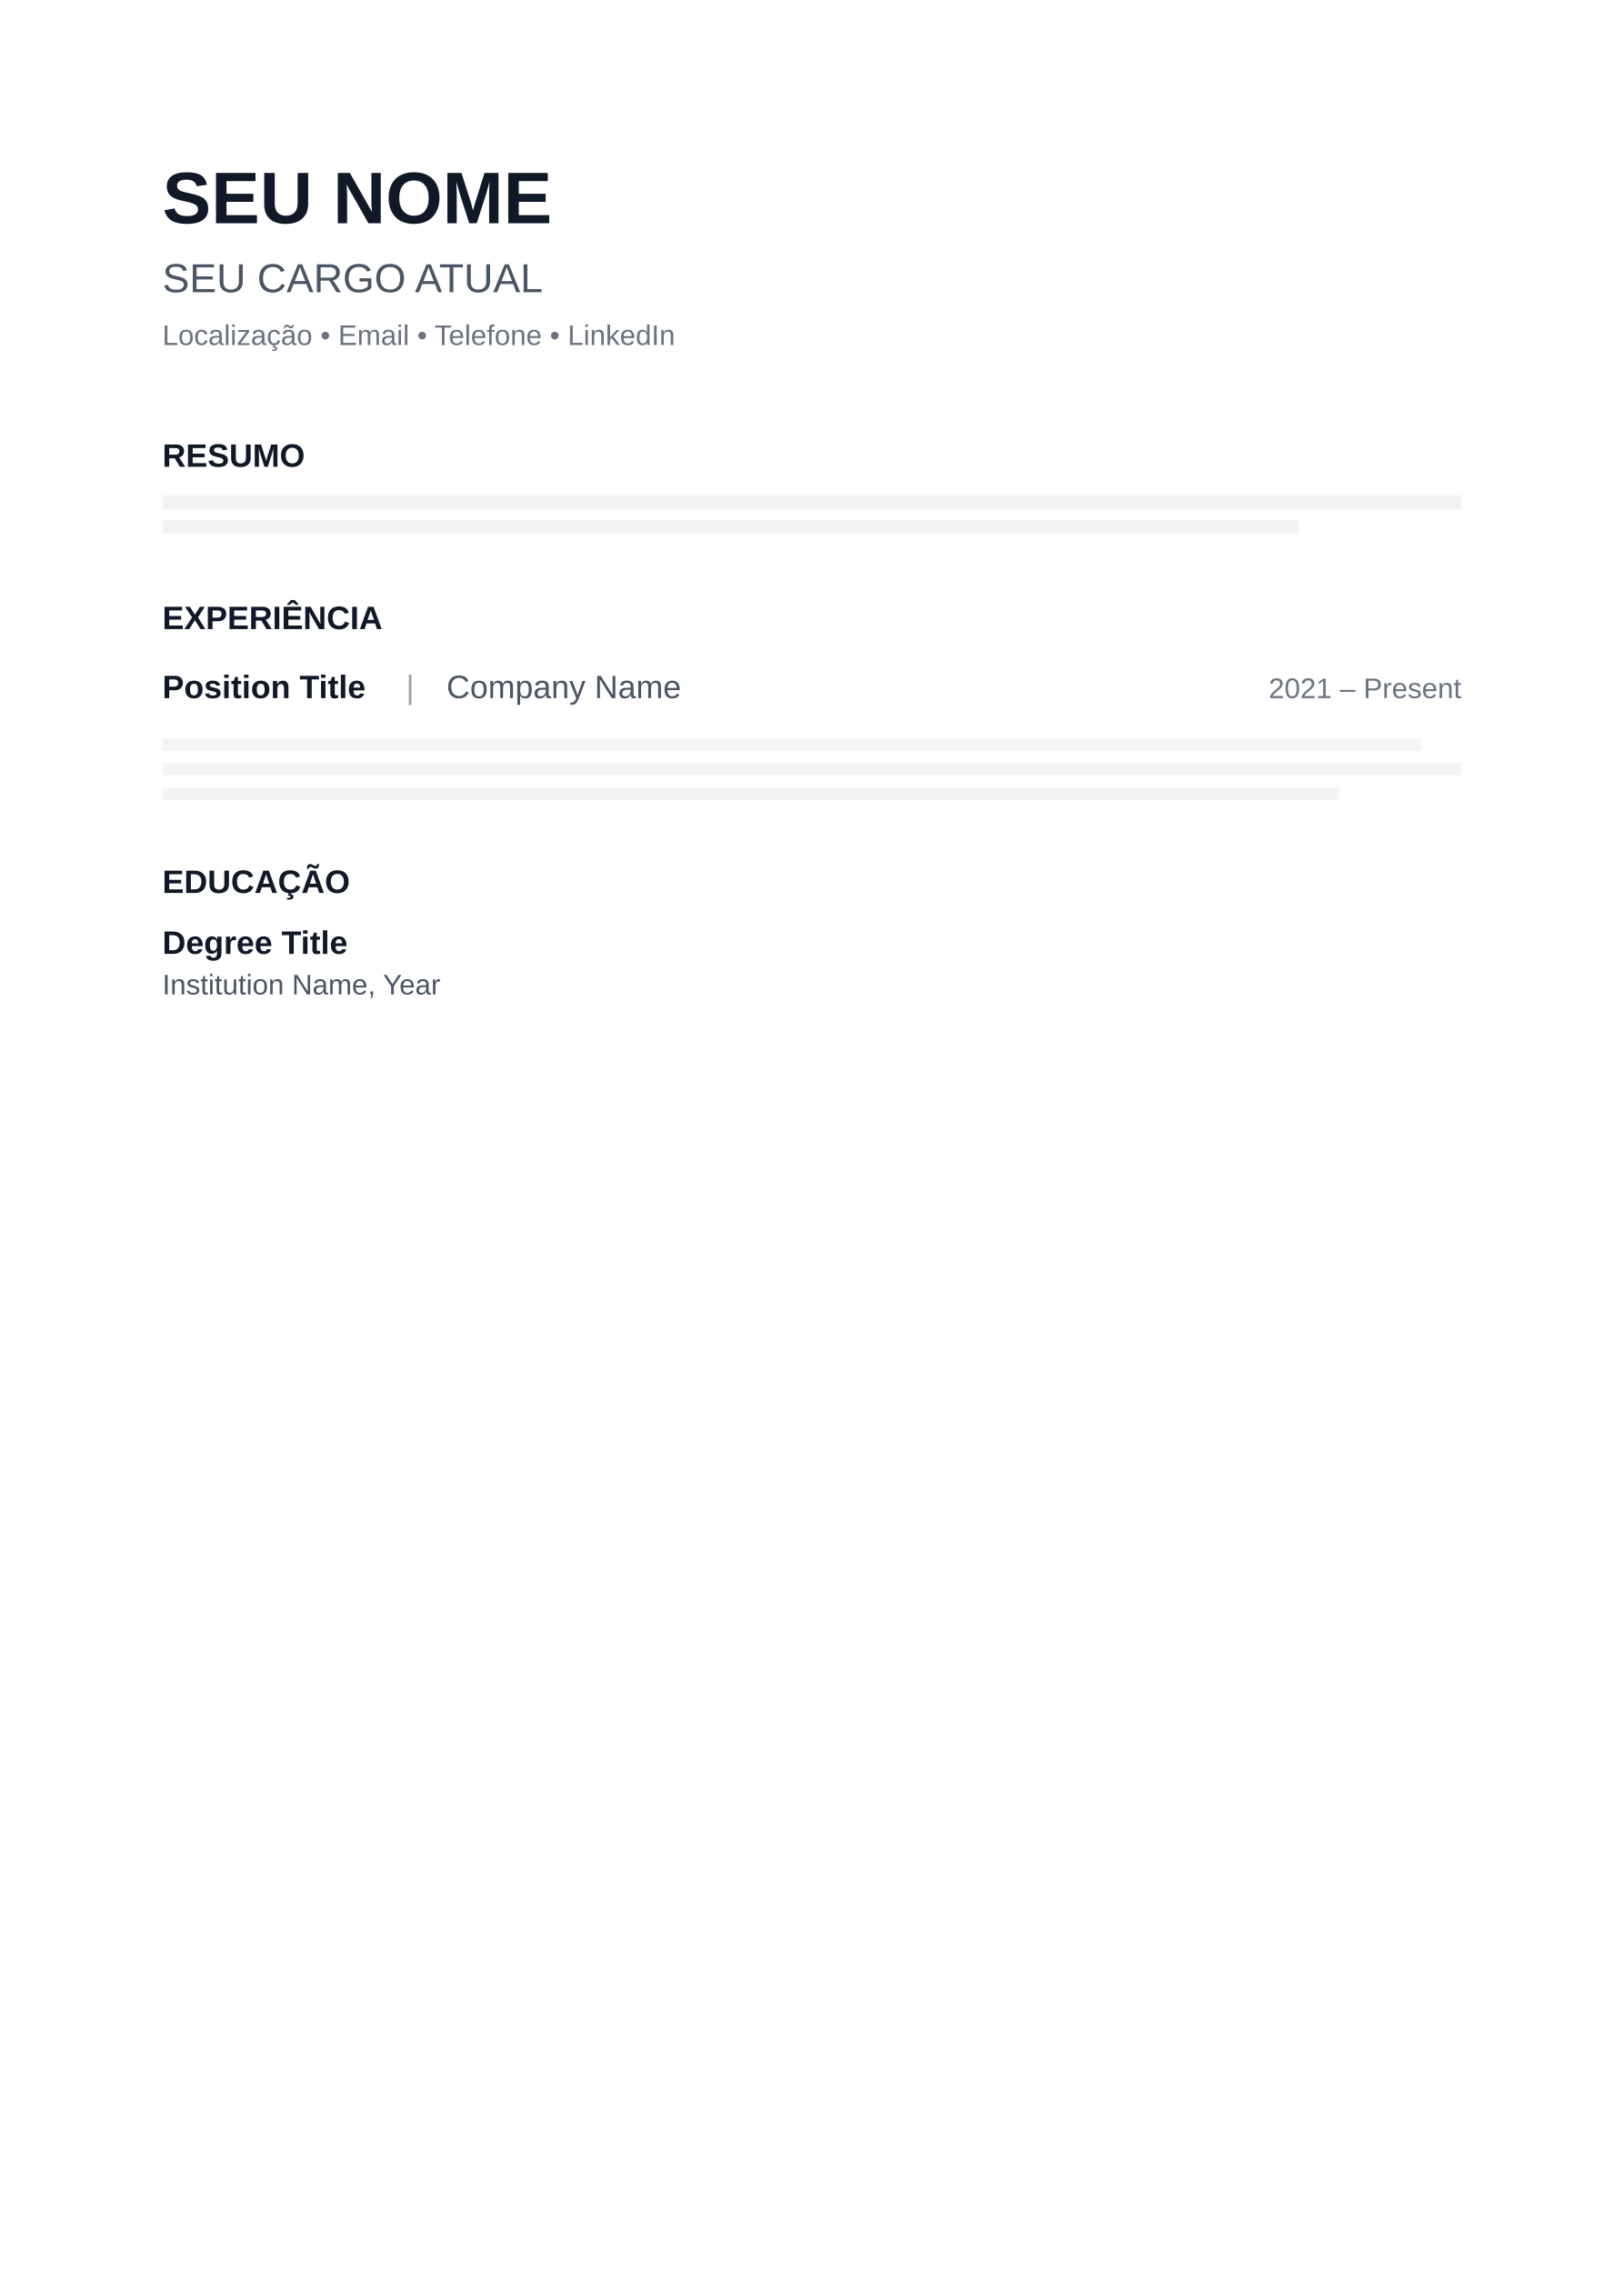
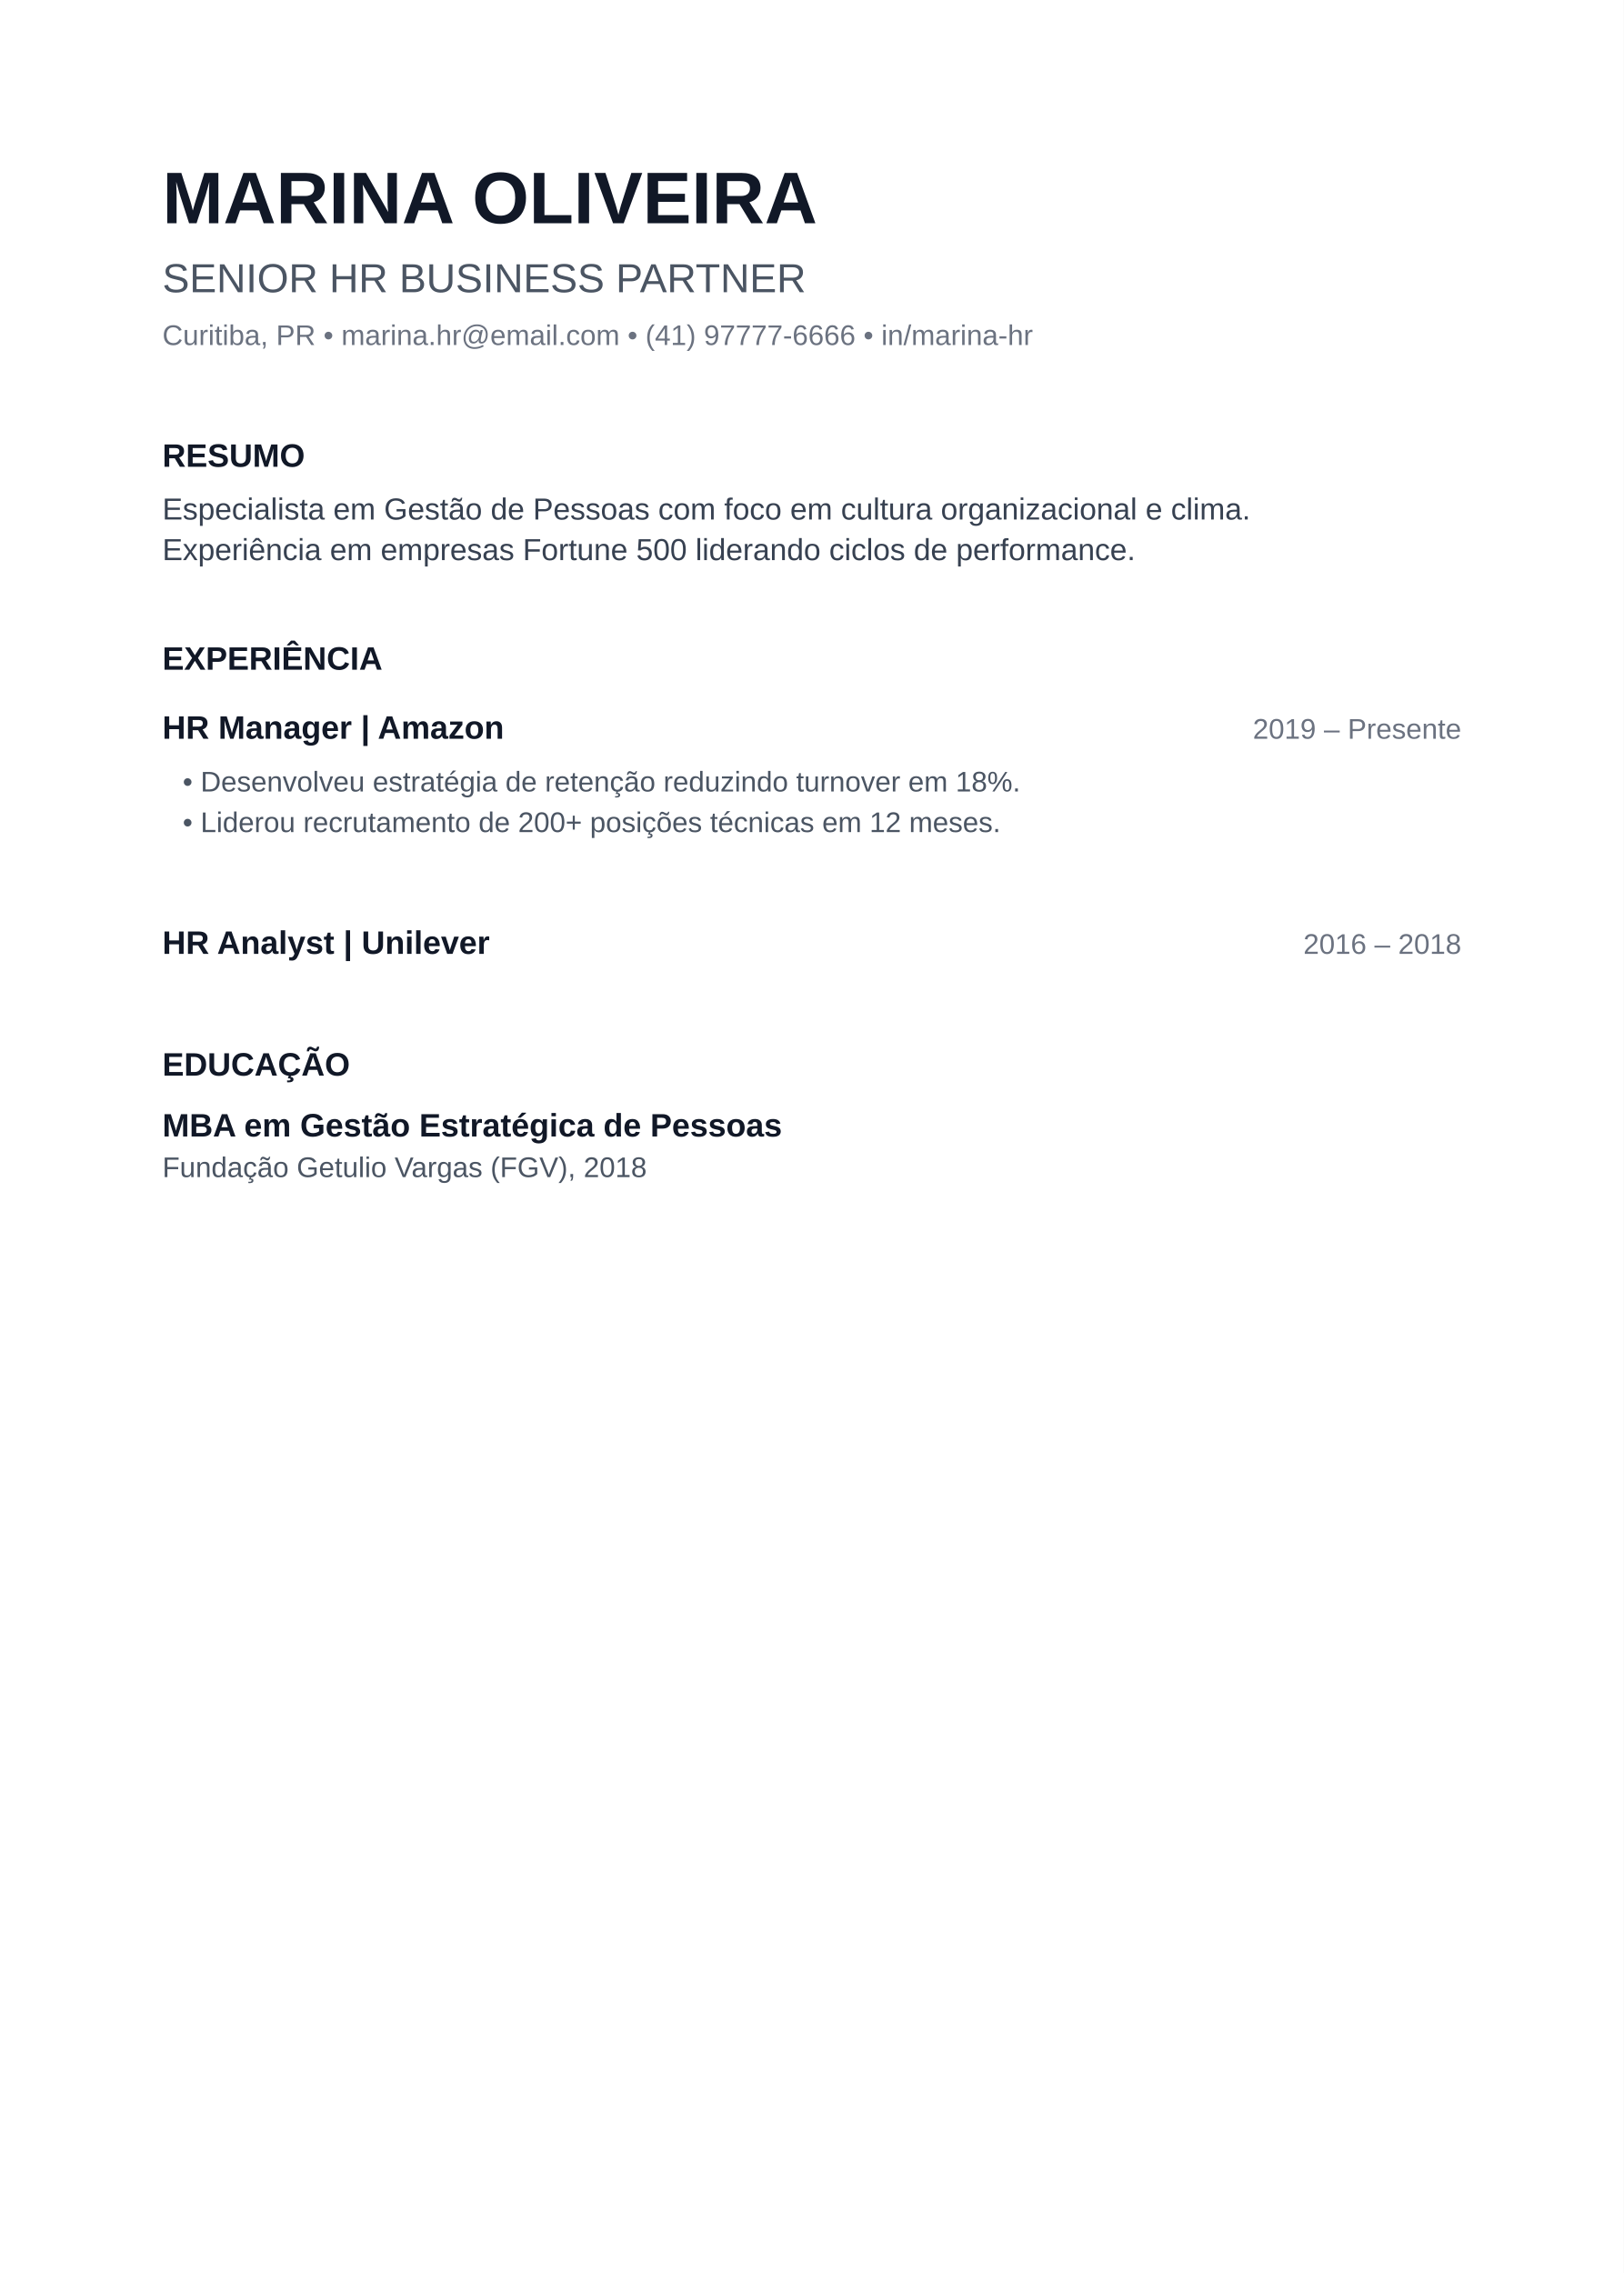
<svg xmlns="http://www.w3.org/2000/svg" width="400" height="560" viewBox="0 0 400 560" fill="none">
  <rect width="400" height="560" fill="white" />
-   <rect x="40" y="35" width="320" height="60" fill="white" />
-   <text x="40" y="55" font-family="Arial, sans-serif" font-size="18" font-weight="800" fill="#111827">SEU NOME</text>
-   <text x="40" y="72" font-family="Arial, sans-serif" font-size="10" font-weight="500" fill="#4B5563">SEU CARGO ATUAL</text>
-   <text x="40" y="85" font-family="Arial, sans-serif" font-size="7" fill="#6B7280">Localização • Email • Telefone • LinkedIn</text>
+   <text x="40" y="55" font-family="Arial, sans-serif" font-size="18" font-weight="800" fill="#111827">MARINA OLIVEIRA</text>
+   <text x="40" y="72" font-family="Arial, sans-serif" font-size="10" font-weight="500" fill="#4B5563">SENIOR HR BUSINESS PARTNER</text>
+   <text x="40" y="85" font-family="Arial, sans-serif" font-size="7" fill="#6B7280">Curitiba, PR • marina.hr@email.com • (41) 97777-6666 • in/marina-hr</text>
  <text x="40" y="115" font-family="Arial, sans-serif" font-size="8" font-weight="800" fill="#111827" text-transform="uppercase">RESUMO</text>
-   <rect x="40" y="122" width="320" height="3.5" fill="#F3F4F6" />
-   <rect x="40" y="128" width="280" height="3.5" fill="#F3F4F6" />
-   <text x="40" y="155" font-family="Arial, sans-serif" font-size="8" font-weight="800" fill="#111827" text-transform="uppercase">EXPERIÊNCIA</text>
-   <text x="40" y="172" font-family="Arial, sans-serif" font-size="8" font-weight="bold" fill="#111827">Position Title</text>
-   <text x="100" y="172" font-family="Arial, sans-serif" font-size="8" fill="#9CA3AF">|</text>
-   <text x="110" y="172" font-family="Arial, sans-serif" font-size="8" font-weight="500" fill="#4B5563">Company Name</text>
-   <text x="360" y="172" font-family="Arial, sans-serif" font-size="7" text-anchor="end" fill="#6B7280">2021 – Present</text>
-   <rect x="40" y="182" width="310" height="3" fill="#F3F4F6" />
-   <rect x="40" y="188" width="320" height="3" fill="#F3F4F6" />
-   <rect x="40" y="194" width="290" height="3" fill="#F3F4F6" />
-   <text x="40" y="220" font-family="Arial, sans-serif" font-size="8" font-weight="800" fill="#111827" text-transform="uppercase">EDUCAÇÃO</text>
-   <text x="40" y="235" font-family="Arial, sans-serif" font-size="8" font-weight="bold" fill="#111827">Degree Title</text>
-   <text x="40" y="245" font-family="Arial, sans-serif" font-size="7" fill="#4B5563">Institution Name, Year</text>
+   <text x="40" y="128" font-family="Arial, sans-serif" font-size="7.5" fill="#374151">Especialista em Gestão de Pessoas com foco em cultura organizacional e clima.</text>
+   <text x="40" y="138" font-family="Arial, sans-serif" font-size="7.5" fill="#374151">Experiência em empresas Fortune 500 liderando ciclos de performance.</text>
+   <text x="40" y="165" font-family="Arial, sans-serif" font-size="8" font-weight="800" fill="#111827" text-transform="uppercase">EXPERIÊNCIA</text>
+   <text x="40" y="182" font-family="Arial, sans-serif" font-size="8" font-weight="bold" fill="#111827">HR Manager | Amazon</text>
+   <text x="360" y="182" font-family="Arial, sans-serif" font-size="7" text-anchor="end" fill="#6B7280">2019 – Presente</text>
+   <text x="45" y="195" font-family="Arial, sans-serif" font-size="7" fill="#4B5563">• Desenvolveu estratégia de retenção reduzindo turnover em 18%.</text>
+   <text x="45" y="205" font-family="Arial, sans-serif" font-size="7" fill="#4B5563">• Liderou recrutamento de 200+ posições técnicas em 12 meses.</text>
+   <text x="40" y="235" font-family="Arial, sans-serif" font-size="8" font-weight="bold" fill="#111827">HR Analyst | Unilever</text>
+   <text x="360" y="235" font-family="Arial, sans-serif" font-size="7" text-anchor="end" fill="#6B7280">2016 – 2018</text>
+   <text x="40" y="265" font-family="Arial, sans-serif" font-size="8" font-weight="800" fill="#111827" text-transform="uppercase">EDUCAÇÃO</text>
+   <text x="40" y="280" font-family="Arial, sans-serif" font-size="8" font-weight="bold" fill="#111827">MBA em Gestão Estratégica de Pessoas</text>
+   <text x="40" y="290" font-family="Arial, sans-serif" font-size="7" fill="#4B5563">Fundação Getulio Vargas (FGV), 2018</text>
</svg>
